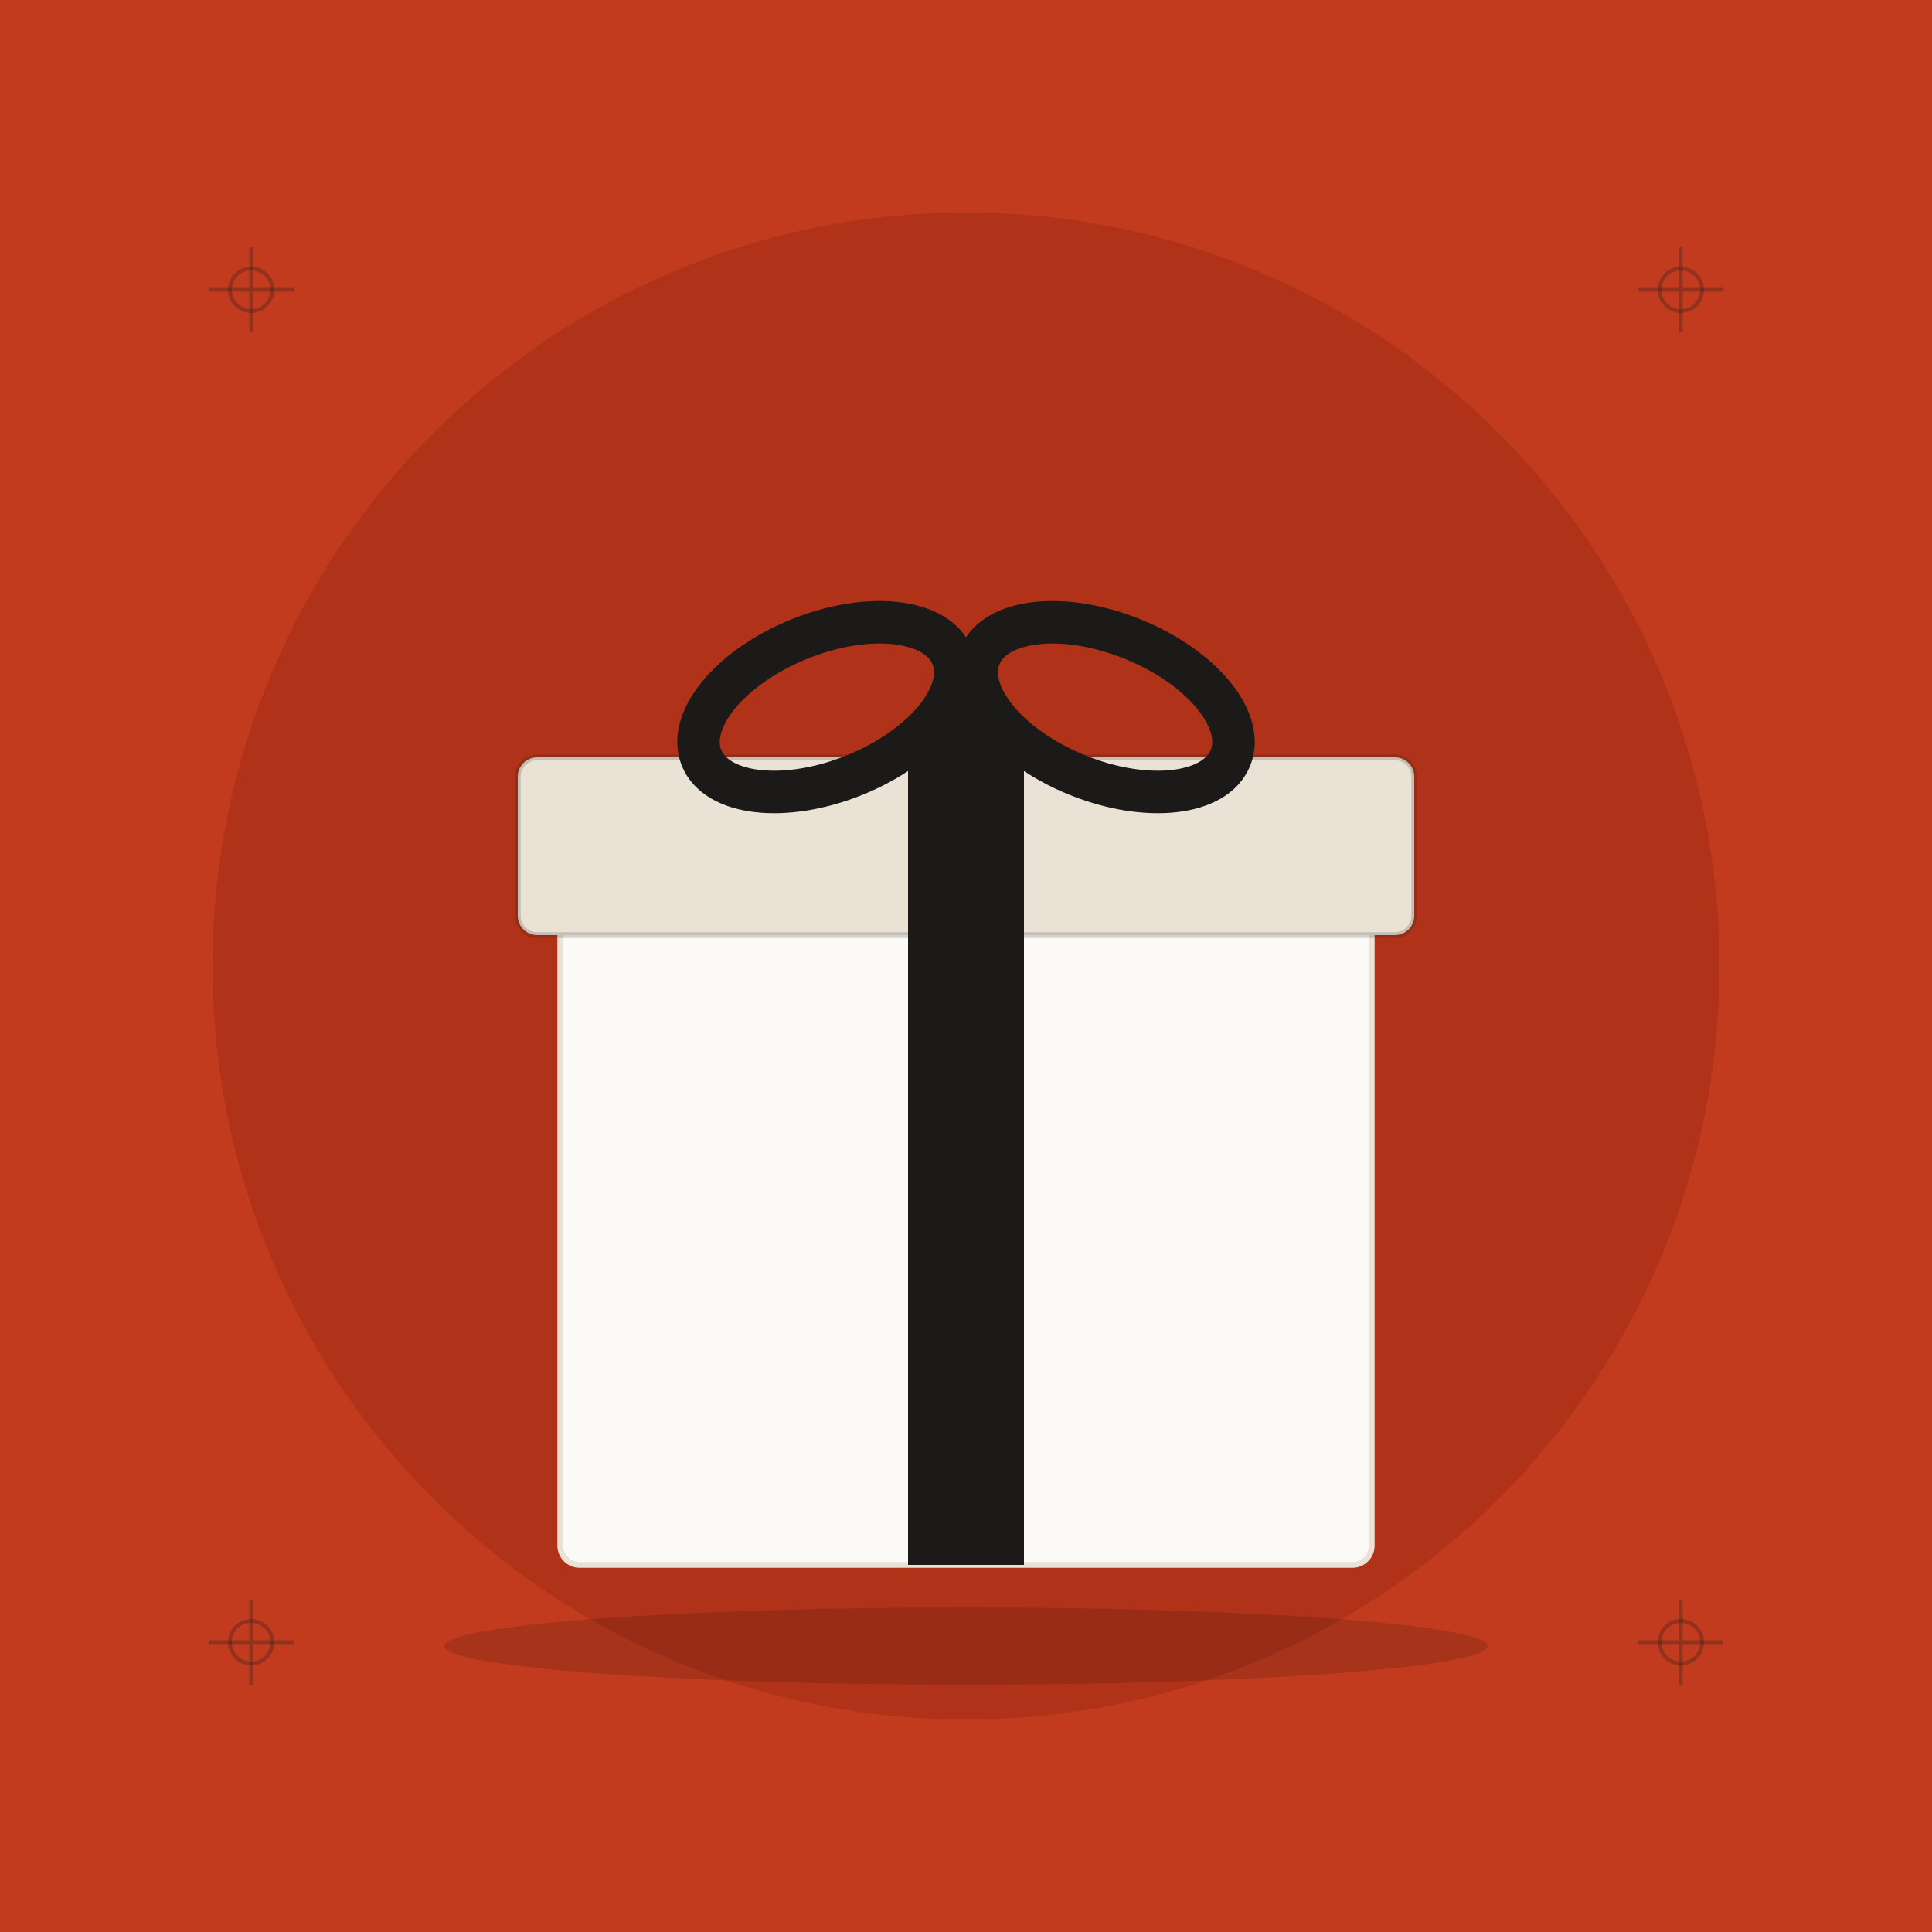
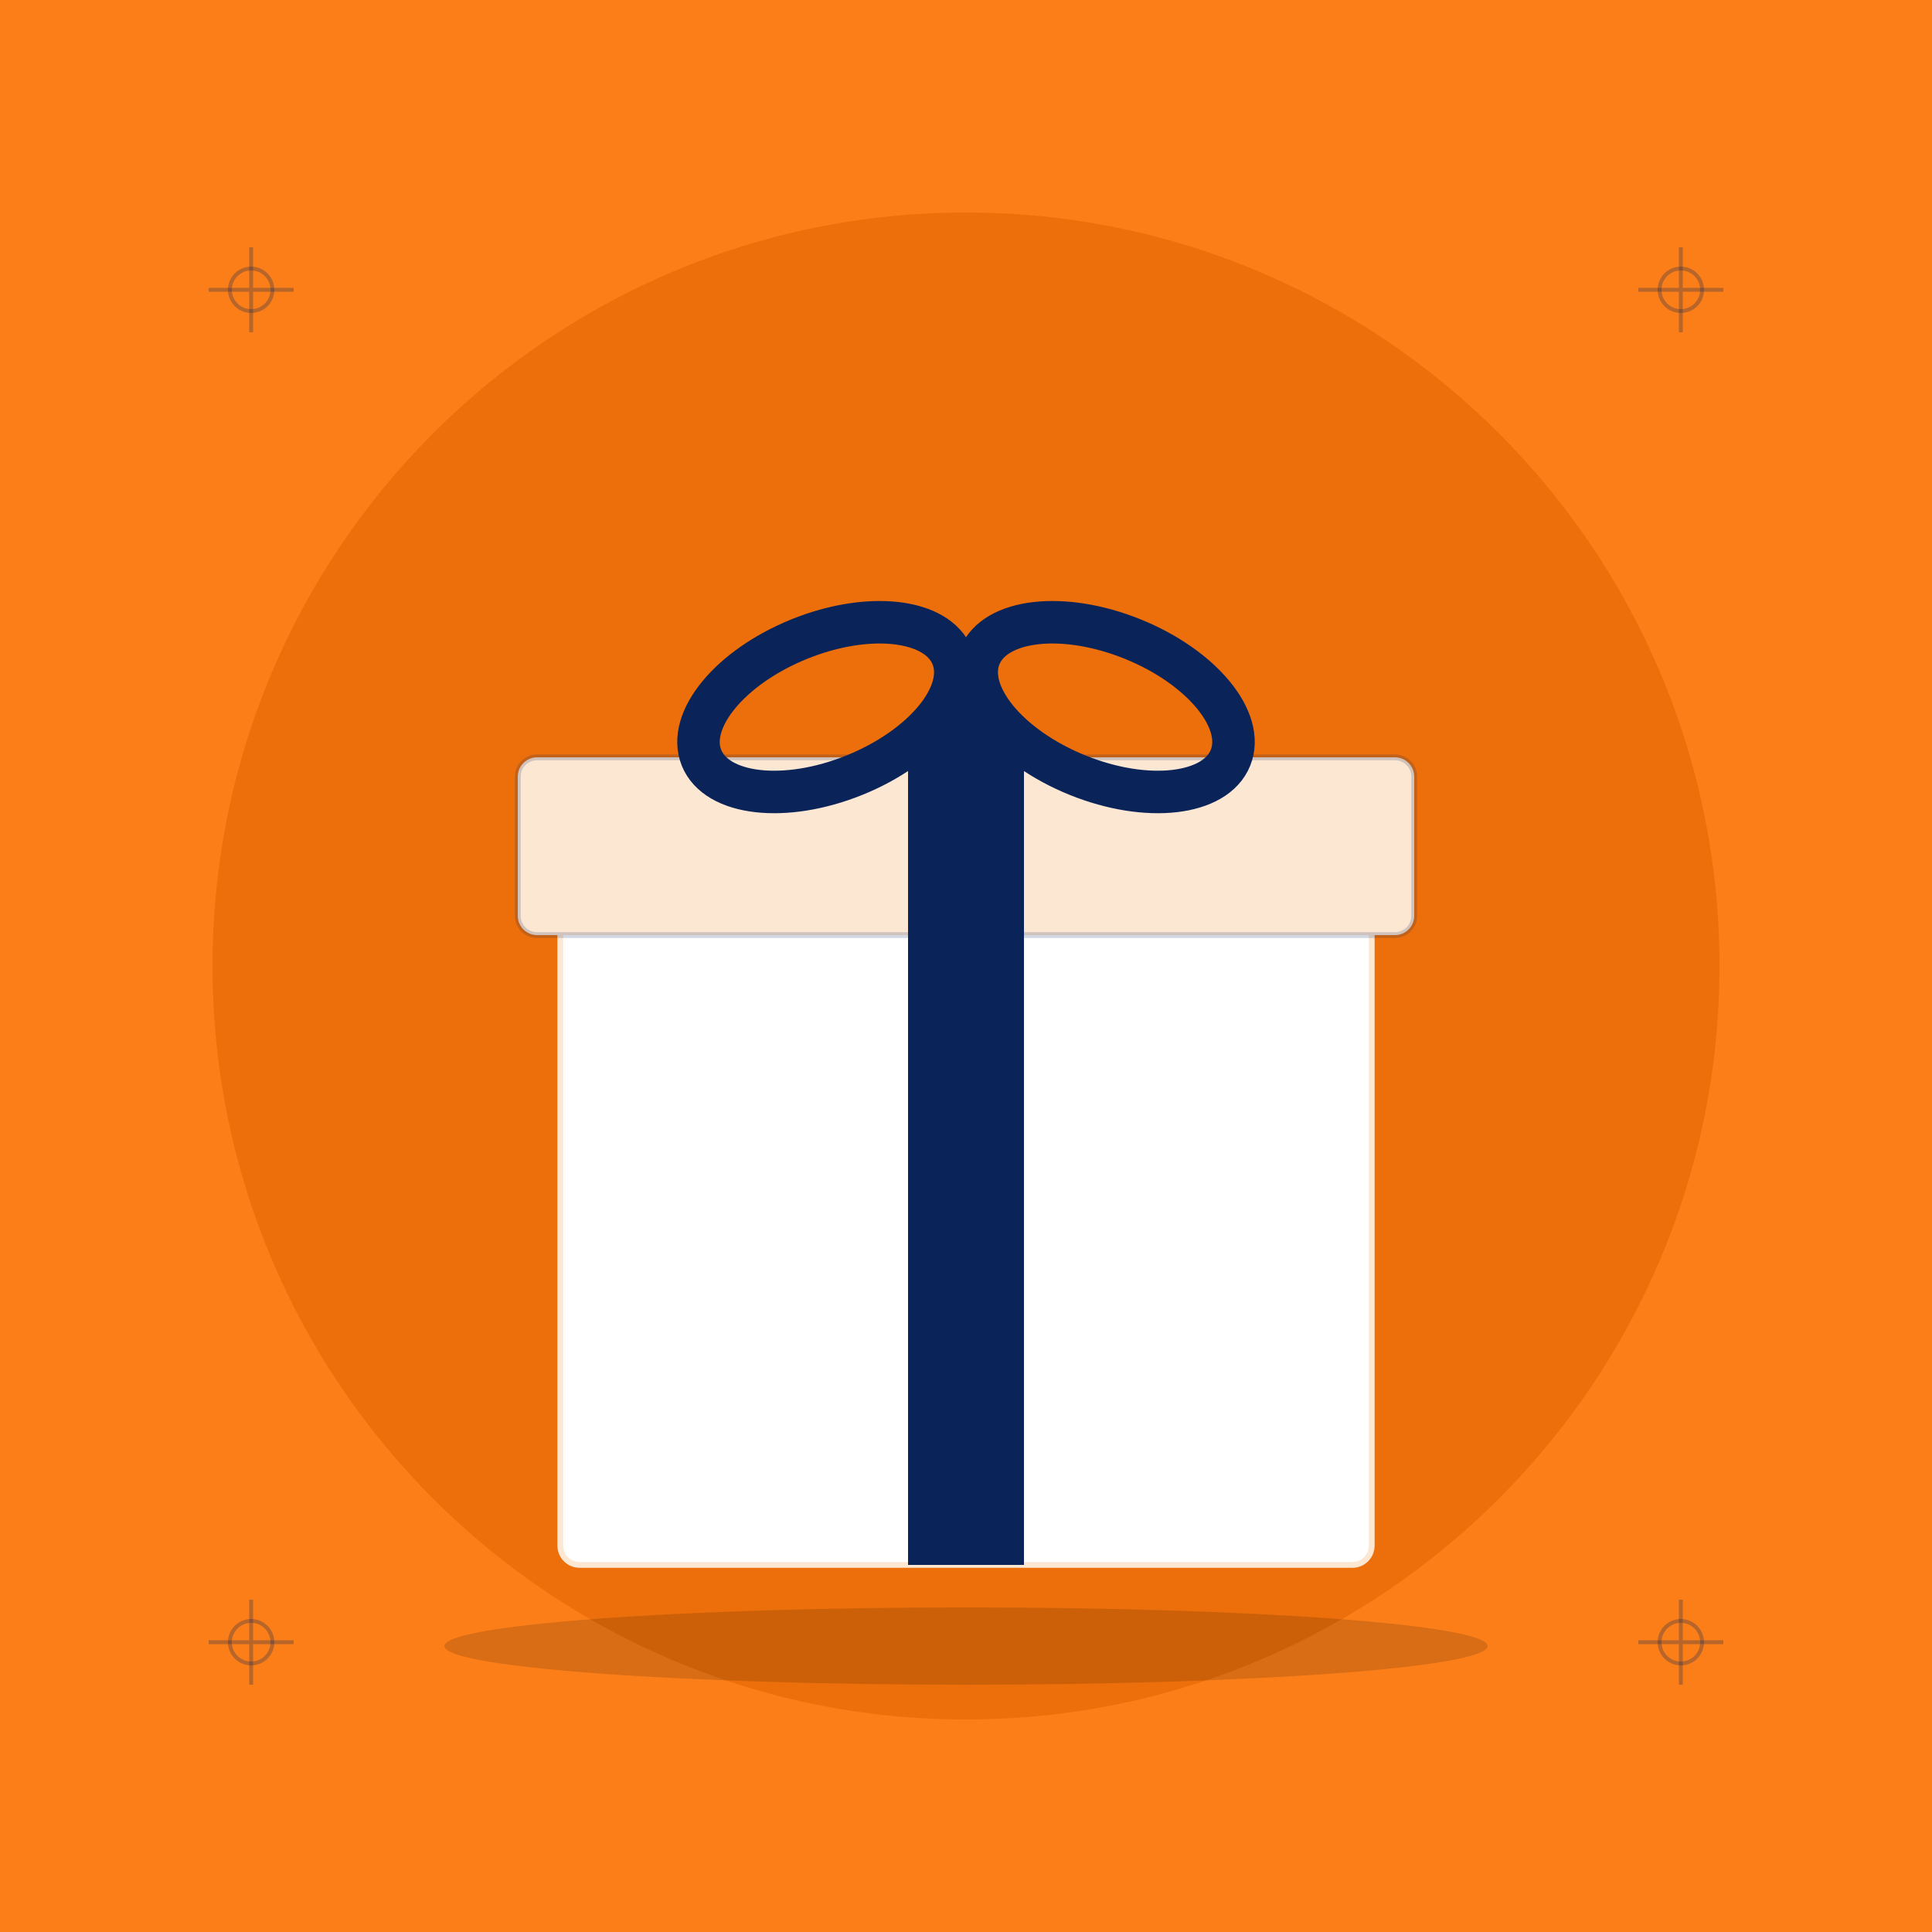
<svg xmlns="http://www.w3.org/2000/svg" viewBox="0 0 1000 1000" role="img" aria-label="Placeholder illustration">
-   <rect width="1000" height="1000" fill="#C23B1F" />
-   <circle cx="500" cy="500" r="390" fill="#B03319" />
-   <g stroke="#1B1A18" stroke-opacity=".28" stroke-width="2" fill="none">
+   <rect width="1000" height="1000" fill="#FC7E18" />
+   <circle cx="500" cy="500" r="390" fill="#EC6F0B" />
+   <g stroke="#0A2459" stroke-opacity=".28" stroke-width="2" fill="none">
    <circle cx="130" cy="150" r="11" />
    <path d="M108 150h44M130 128v44" />
  </g>
-   <g stroke="#1B1A18" stroke-opacity=".28" stroke-width="2" fill="none">
+   <g stroke="#0A2459" stroke-opacity=".28" stroke-width="2" fill="none">
    <circle cx="870" cy="150" r="11" />
    <path d="M848 150h44M870 128v44" />
  </g>
-   <g stroke="#1B1A18" stroke-opacity=".28" stroke-width="2" fill="none">
+   <g stroke="#0A2459" stroke-opacity=".28" stroke-width="2" fill="none">
    <circle cx="130" cy="850" r="11" />
    <path d="M108 850h44M130 828v44" />
  </g>
-   <g stroke="#1B1A18" stroke-opacity=".28" stroke-width="2" fill="none">
+   <g stroke="#0A2459" stroke-opacity=".28" stroke-width="2" fill="none">
    <circle cx="870" cy="850" r="11" />
    <path d="M848 850h44M870 828v44" />
  </g>
  <ellipse cx="500" cy="852" rx="270" ry="20" fill="#000" opacity=".14" />
-   <rect x="290" y="470" width="420" height="340" rx="10" fill="#FBFAF6" stroke="#EAE3D5" stroke-width="3" />
-   <rect x="268" y="392" width="464" height="92" rx="10" fill="#EAE3D5" stroke="#1B1A18" stroke-opacity=".18" stroke-width="3" />
-   <rect x="470" y="392" width="60" height="418" fill="#1B1A18" />
-   <ellipse cx="428" cy="366" rx="70" ry="38" transform="rotate(-22 428 366)" fill="none" stroke="#1B1A18" stroke-width="22" />
-   <ellipse cx="572" cy="366" rx="70" ry="38" transform="rotate(22 572 366)" fill="none" stroke="#1B1A18" stroke-width="22" />
-   <circle cx="500" cy="386" r="22" fill="#1B1A18" />
+   <rect x="290" y="470" width="420" height="340" rx="10" fill="#FFFFFF" stroke="#FCE7D3" stroke-width="3" />
+   <rect x="268" y="392" width="464" height="92" rx="10" fill="#FCE7D3" stroke="#0A2459" stroke-opacity=".18" stroke-width="3" />
+   <rect x="470" y="392" width="60" height="418" fill="#0A2459" />
+   <ellipse cx="428" cy="366" rx="70" ry="38" transform="rotate(-22 428 366)" fill="none" stroke="#0A2459" stroke-width="22" />
+   <ellipse cx="572" cy="366" rx="70" ry="38" transform="rotate(22 572 366)" fill="none" stroke="#0A2459" stroke-width="22" />
+   <circle cx="500" cy="386" r="22" fill="#0A2459" />
</svg>
